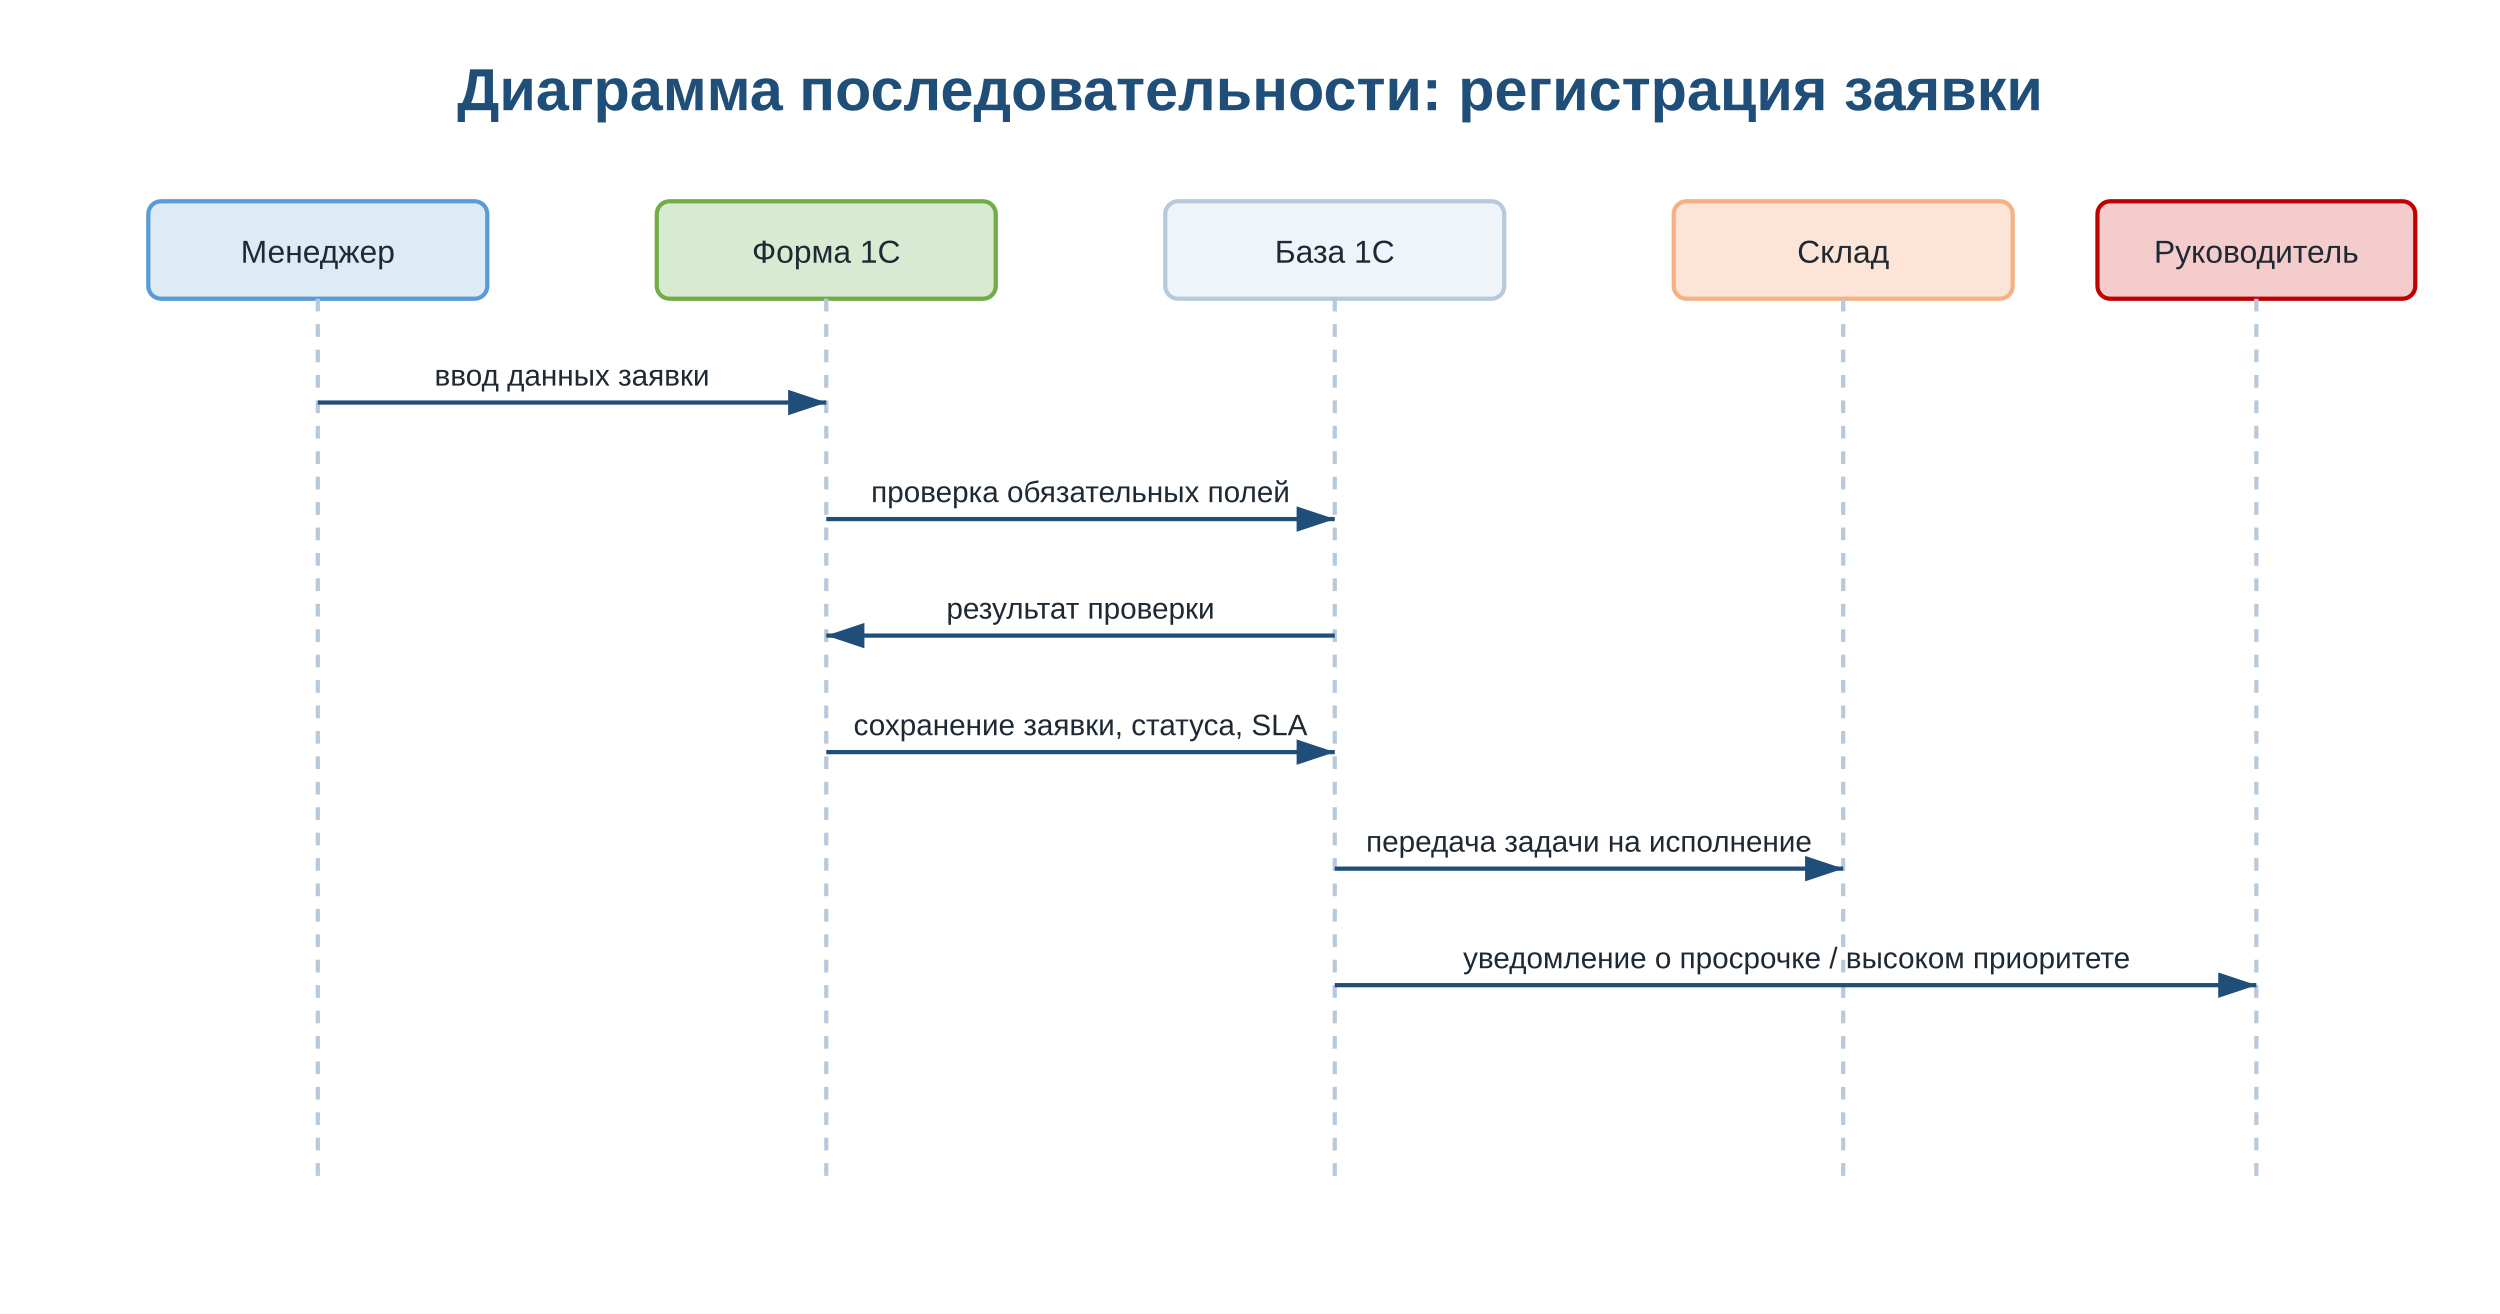
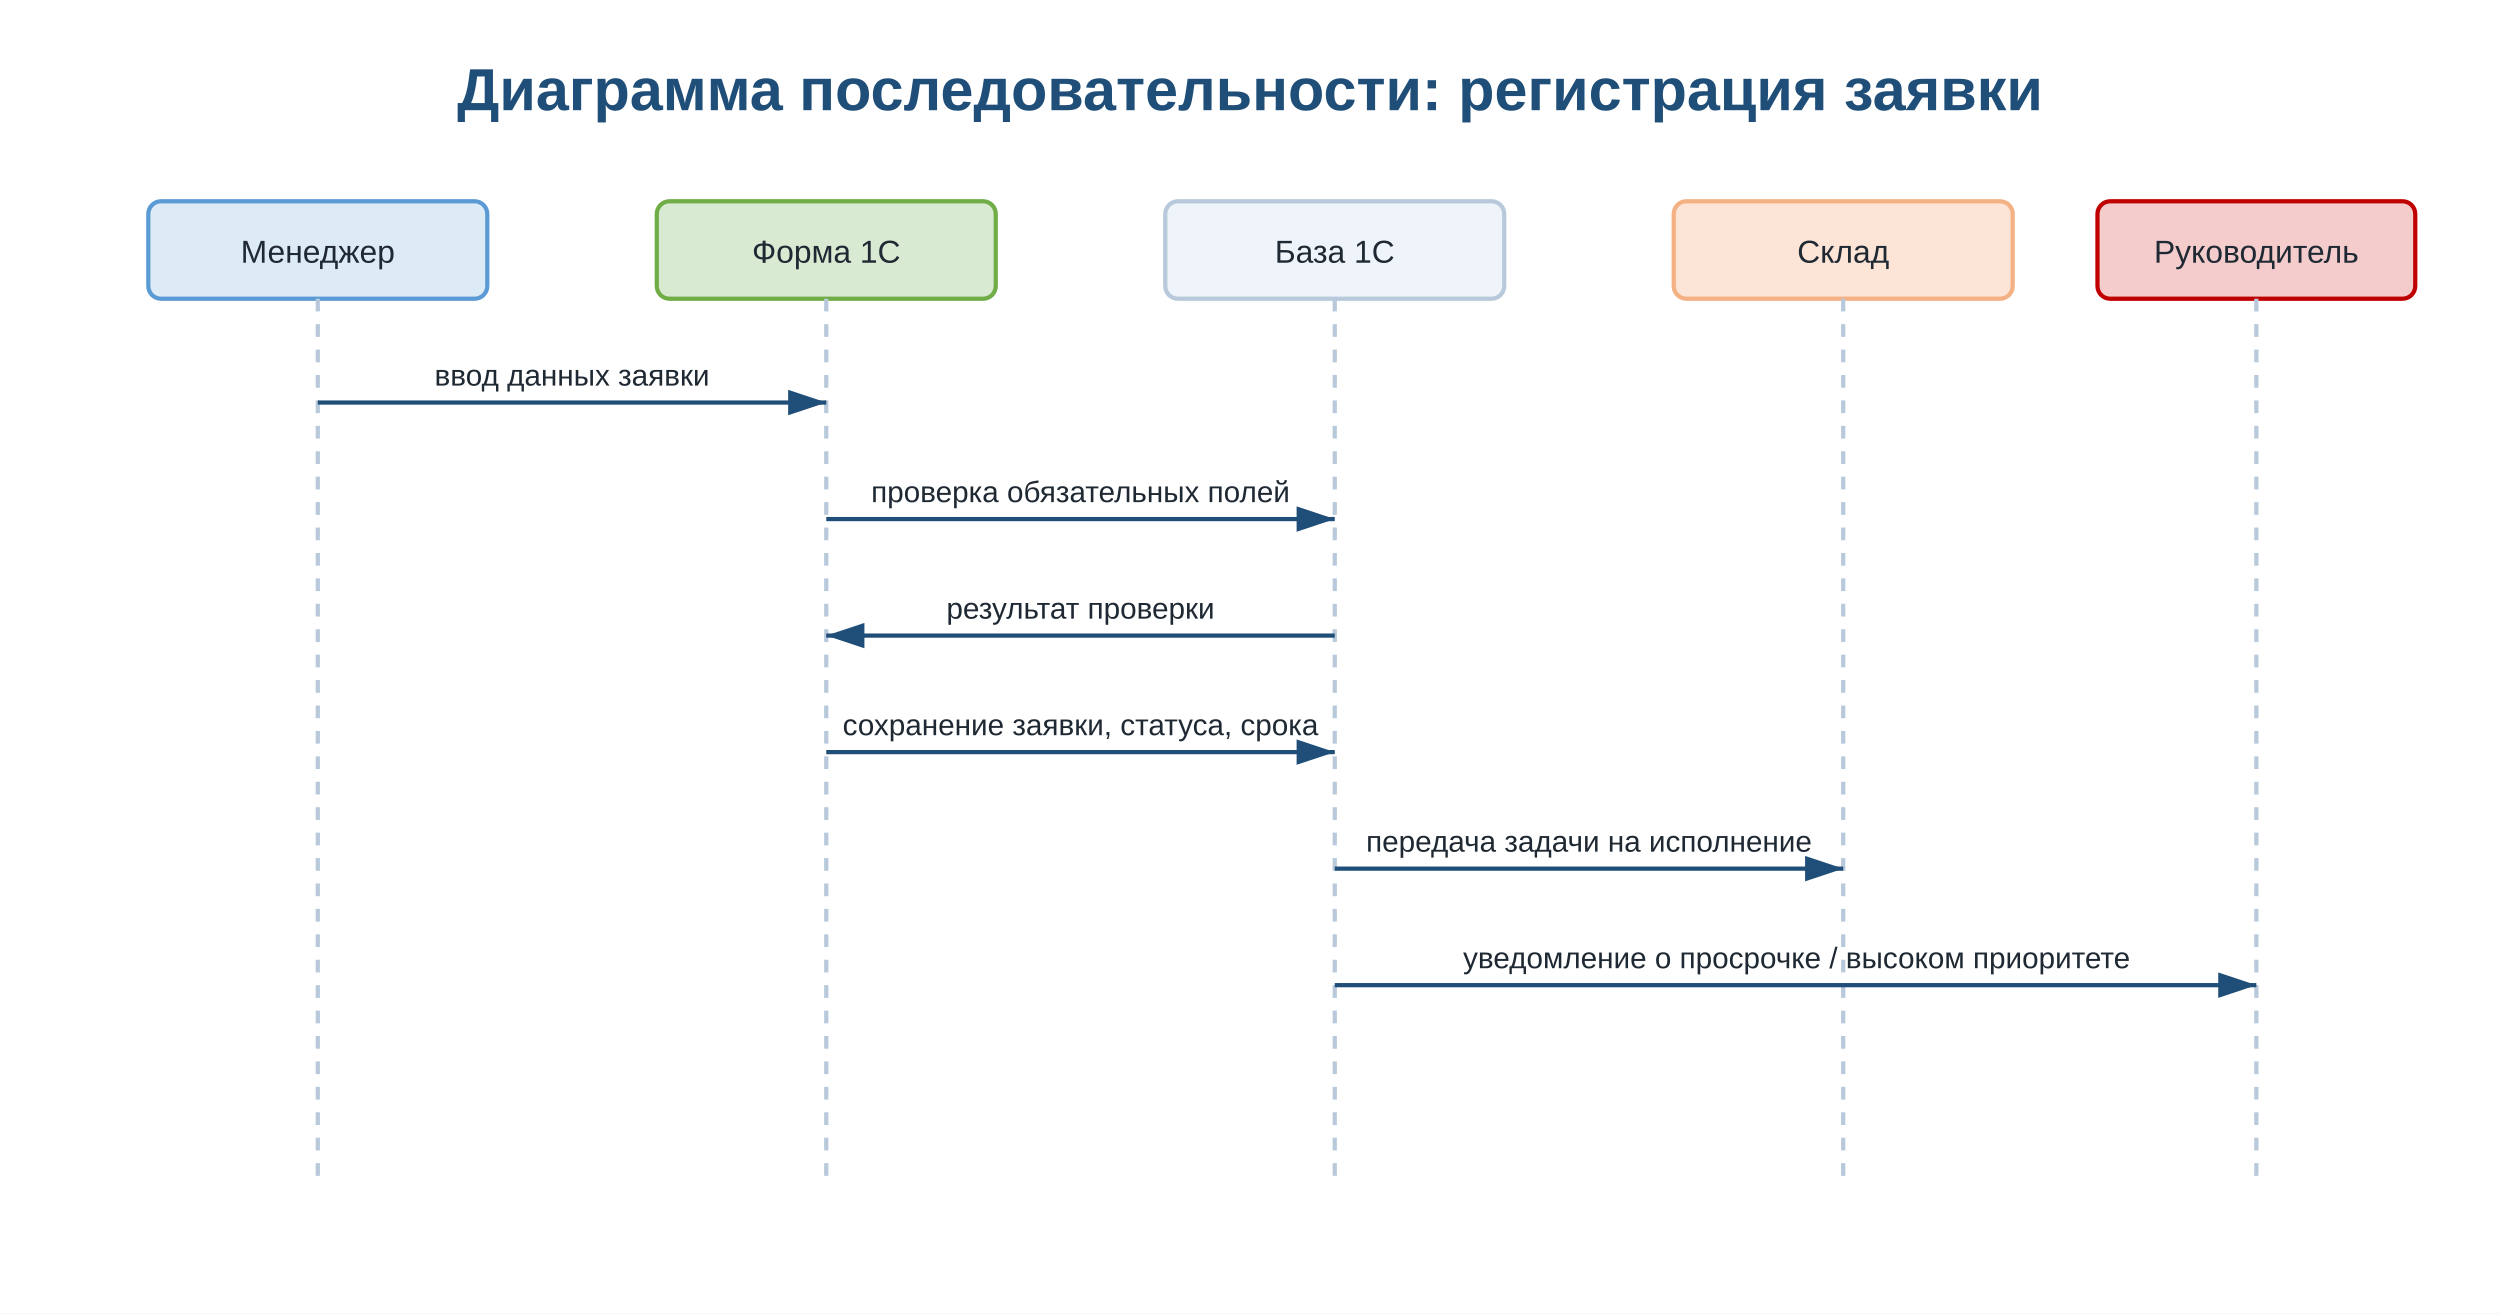
<svg xmlns="http://www.w3.org/2000/svg" width="1180" height="620" viewBox="0 0 1180 620">
  <rect width="1180" height="620" fill="#ffffff" />
  <defs>
    <marker id="arrow" markerWidth="10" markerHeight="10" refX="9" refY="3" orient="auto">
      <path d="M0,0 L0,6 L9,3 z" fill="#1f4e78" />
    </marker>
  </defs>
  <text x="590" y="52" text-anchor="middle" font-family="Arial, sans-serif" font-size="28" font-weight="700" fill="#1f4e78">Диаграмма последовательности: регистрация заявки</text>
  <g font-family="Arial, sans-serif" font-size="15" fill="#1f2933">
    <rect x="70" y="95" width="160" height="46" rx="6" fill="#ddebf7" stroke="#5b9bd5" stroke-width="2" />
    <text x="150" y="124" text-anchor="middle">Менеджер</text>
    <rect x="310" y="95" width="160" height="46" rx="6" fill="#d9ead3" stroke="#70ad47" stroke-width="2" />
    <text x="390" y="124" text-anchor="middle">Форма 1С</text>
    <rect x="550" y="95" width="160" height="46" rx="6" fill="#eef4fa" stroke="#b7c9da" stroke-width="2" />
    <text x="630" y="124" text-anchor="middle">База 1С</text>
    <rect x="790" y="95" width="160" height="46" rx="6" fill="#fce4d6" stroke="#f4b183" stroke-width="2" />
    <text x="870" y="124" text-anchor="middle">Склад</text>
    <rect x="990" y="95" width="150" height="46" rx="6" fill="#f4cccc" stroke="#c00000" stroke-width="2" />
    <text x="1065" y="124" text-anchor="middle">Руководитель</text>
  </g>
  <g stroke="#b7c9da" stroke-width="2" stroke-dasharray="6 6">
    <path d="M150 141 L150 560" />
    <path d="M390 141 L390 560" />
    <path d="M630 141 L630 560" />
    <path d="M870 141 L870 560" />
    <path d="M1065 141 L1065 560" />
  </g>
  <g font-family="Arial, sans-serif" font-size="14" fill="#1f2933" stroke="#1f4e78" stroke-width="2" marker-end="url(#arrow)">
    <path d="M150 190 L390 190" />
    <text x="270" y="182" text-anchor="middle" stroke="none">ввод данных заявки</text>
    <path d="M390 245 L630 245" />
    <text x="510" y="237" text-anchor="middle" stroke="none">проверка обязательных полей</text>
    <path d="M630 300 L390 300" />
    <text x="510" y="292" text-anchor="middle" stroke="none">результат проверки</text>
    <path d="M390 355 L630 355" />
-     <text x="510" y="347" text-anchor="middle" stroke="none">сохранение заявки, статуса, SLA</text>
+     <text x="510" y="347" text-anchor="middle" stroke="none">сохранение заявки, статуса, срока</text>
    <path d="M630 410 L870 410" />
    <text x="750" y="402" text-anchor="middle" stroke="none">передача задачи на исполнение</text>
    <path d="M630 465 L1065 465" />
    <text x="848" y="457" text-anchor="middle" stroke="none">уведомление о просрочке / высоком приоритете</text>
  </g>
</svg>
